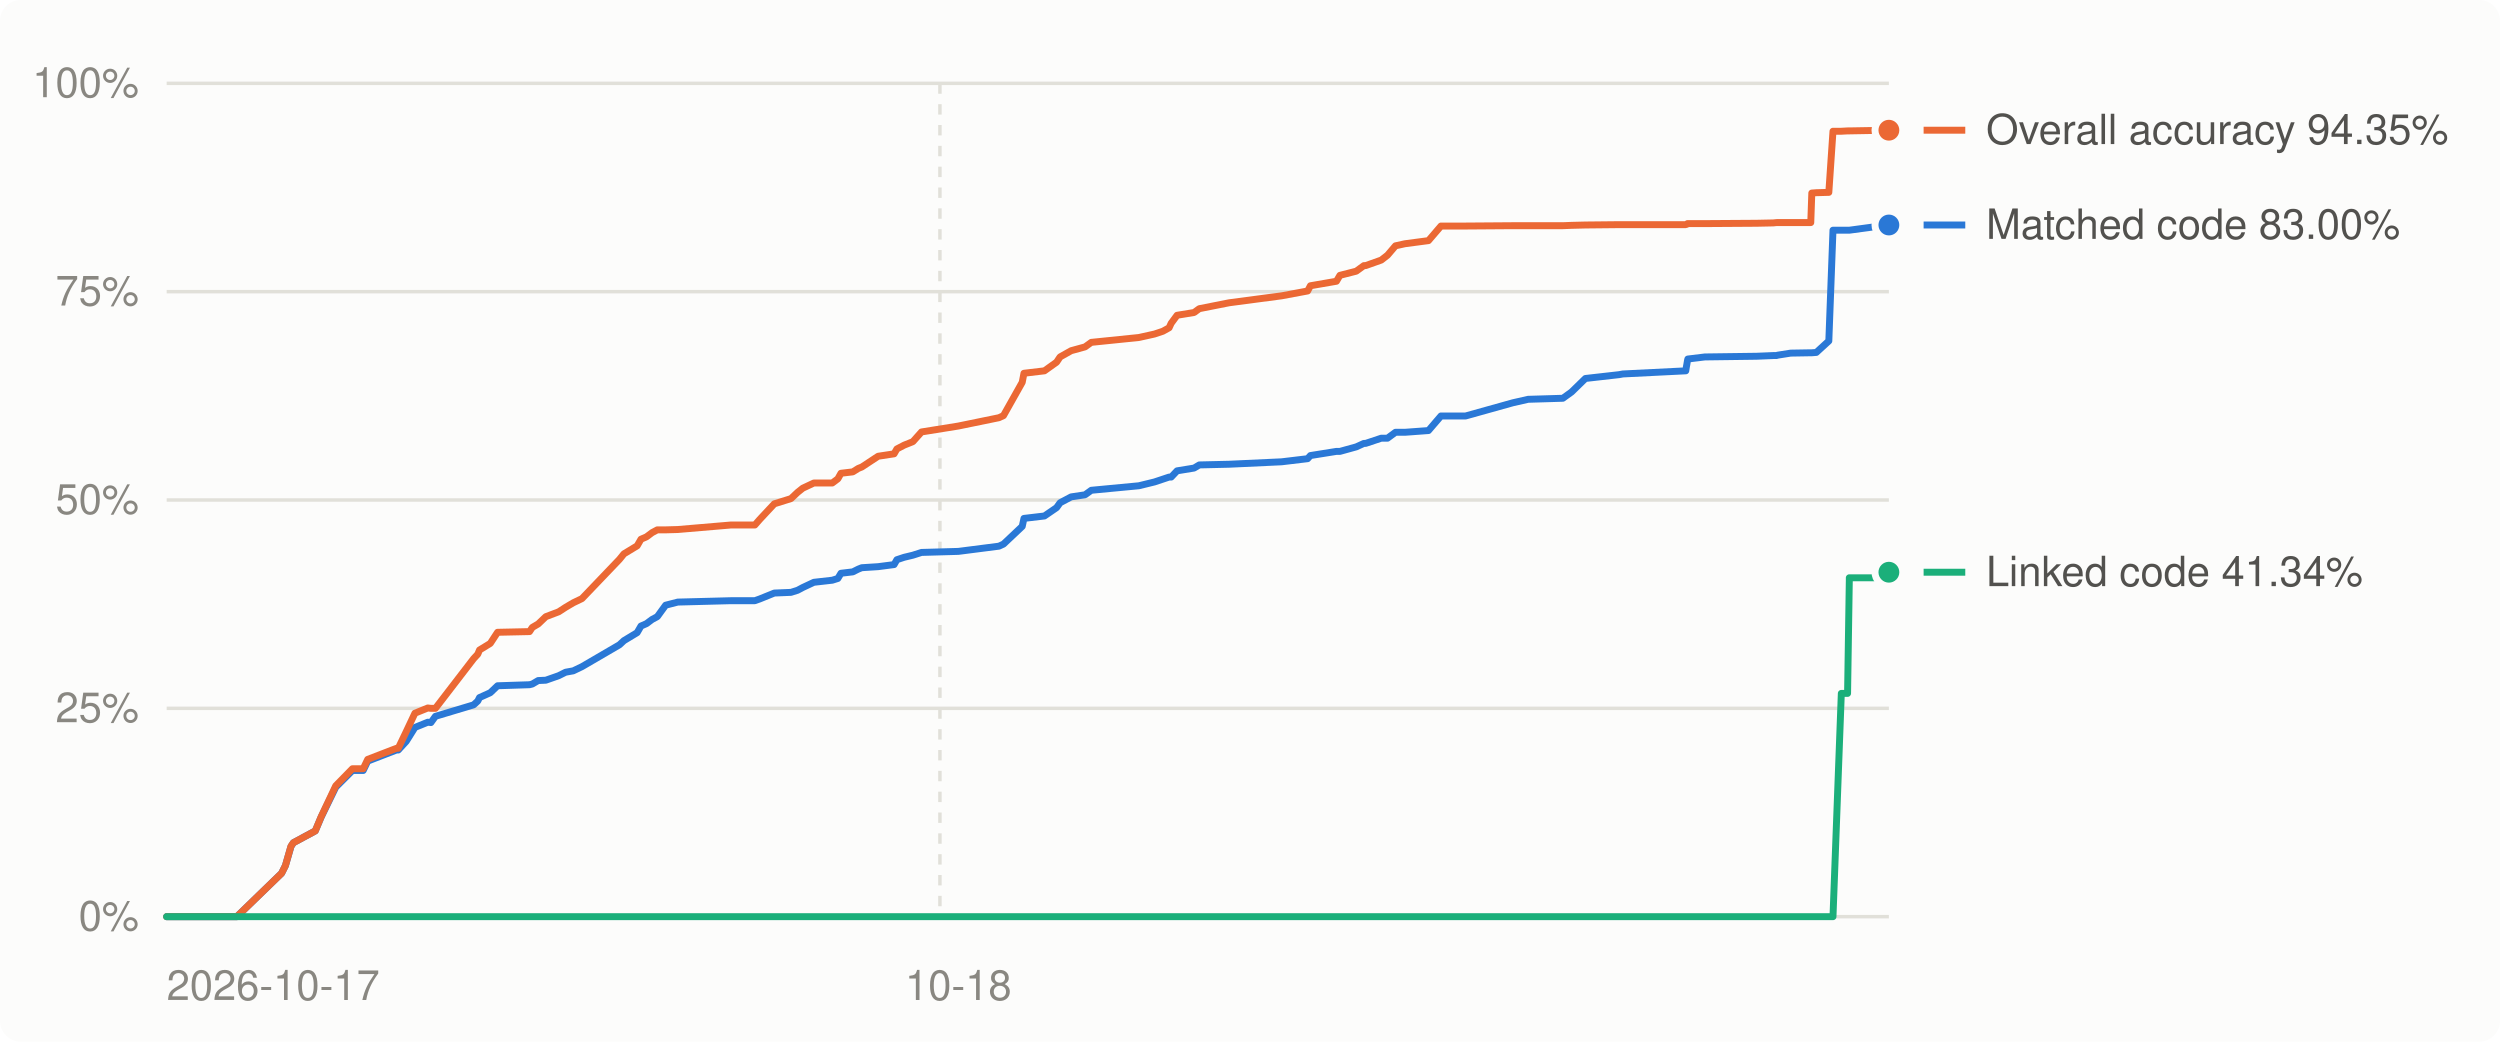
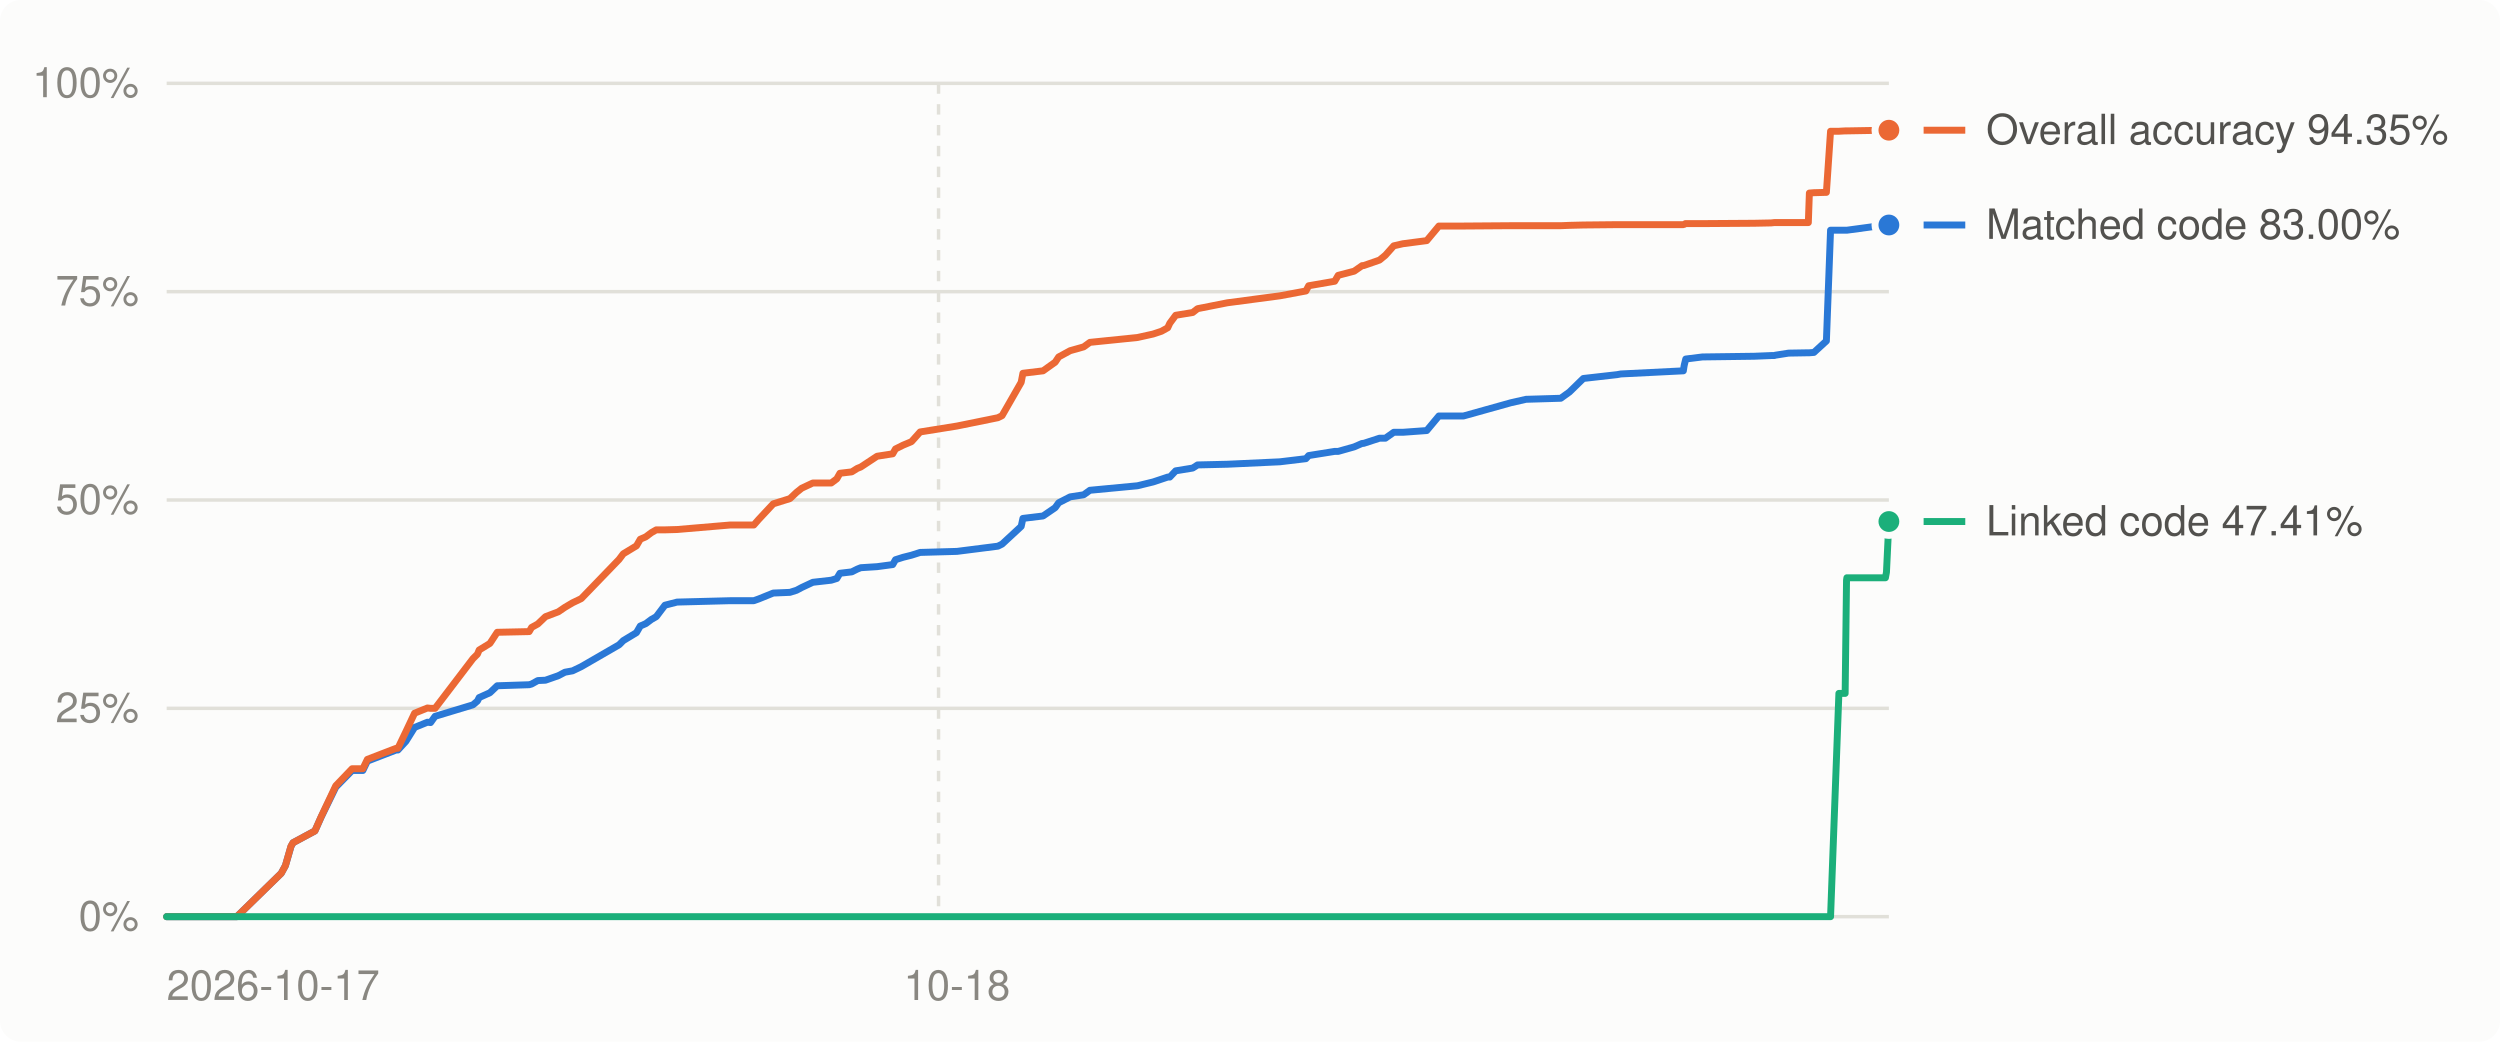
<svg xmlns="http://www.w3.org/2000/svg" viewBox="0 0 720 300" width="720" height="300" role="img" aria-label="Decompilation progress over time">
  <style>
.bg{fill:#fcfcfb}.grid{stroke:#e1e0d9}.muted{fill:#898781}.lbl{fill:#52514e}.ln0{stroke:#2a78d6}.dot0{fill:#2a78d6;stroke:#fcfcfb}.ln1{stroke:#eb6834}.dot1{fill:#eb6834;stroke:#fcfcfb}.ln2{stroke:#1baf7a}.dot2{fill:#1baf7a;stroke:#fcfcfb}
@media (prefers-color-scheme: dark){.bg{fill:#1a1a19}.grid{stroke:#2c2c2a}.muted{fill:#898781}.lbl{fill:#c3c2b7}.ln0{stroke:#3987e5}.dot0{fill:#3987e5;stroke:#1a1a19}.ln1{stroke:#d95926}.dot1{fill:#d95926;stroke:#1a1a19}.ln2{stroke:#199e70}.dot2{fill:#199e70;stroke:#1a1a19}}
text{font:12px -apple-system,BlinkMacSystemFont,'Segoe UI',Helvetica,Arial,sans-serif}
</style>
  <rect class="bg" width="720" height="300" rx="6" />
  <line x1="48" x2="544" y1="264.0" y2="264.0" class="grid" stroke-width="1" />
  <text x="40" y="268.0" class="muted" text-anchor="end">0%</text>
  <line x1="48" x2="544" y1="204.0" y2="204.0" class="grid" stroke-width="1" />
  <text x="40" y="208.0" class="muted" text-anchor="end">25%</text>
  <line x1="48" x2="544" y1="144.0" y2="144.0" class="grid" stroke-width="1" />
  <text x="40" y="148.0" class="muted" text-anchor="end">50%</text>
  <line x1="48" x2="544" y1="84.0" y2="84.0" class="grid" stroke-width="1" />
  <text x="40" y="88.0" class="muted" text-anchor="end">75%</text>
  <line x1="48" x2="544" y1="24.0" y2="24.0" class="grid" stroke-width="1" />
  <text x="40" y="28.0" class="muted" text-anchor="end">100%</text>
-   <line x1="270.7" x2="270.7" y1="24" y2="264" class="grid" stroke-width="1" stroke-dasharray="3 3" />
+   <line x1="270.3" x2="270.3" y1="24" y2="264" class="grid" stroke-width="1" stroke-dasharray="3 3" />
  <text class="muted" x="48.0" y="288" text-anchor="start">2026-10-17</text>
-   <text class="muted" x="276.0" y="288" text-anchor="middle">10-18</text>
-   <polyline points="48.0,264.0 68.2,264.0 81.1,251.5 82.2,249.3 83.8,243.8 84.5,242.7 90.8,239.3 92.5,235.3 96.7,226.7 101.5,221.9 104.6,221.9 105.9,219.2 114.2,216.0 114.7,216.0 117.0,213.5 119.5,209.5 123.2,208.0 124.1,208.1 125.4,206.3 136.4,203.0 137.6,201.9 138.1,200.9 141.2,199.5 143.3,197.5 152.5,197.2 153.3,197.0 155.0,196.0 157.2,195.9 160.9,194.6 162.9,193.6 165.1,193.2 167.6,192.0 178.4,185.7 179.7,184.5 183.5,182.2 184.6,180.3 186.2,179.6 187.8,178.4 189.3,177.6 191.7,174.3 195.2,173.4 210.5,173.0 217.4,173.0 218.8,172.5 223.0,170.8 227.8,170.6 229.7,170.0 231.2,169.2 234.4,167.7 239.7,167.1 241.3,166.6 242.2,165.1 245.6,164.7 247.2,163.9 248.2,163.5 252.9,163.2 257.5,162.6 258.3,161.2 260.4,160.5 262.9,159.9 265.4,159.1 276.0,158.8 287.7,157.3 289.0,156.7 294.4,151.6 294.9,149.3 300.8,148.6 304.3,146.2 305.3,144.8 308.5,143.1 312.5,142.5 314.3,141.2 328.0,139.9 332.5,138.8 334.9,138.0 336.7,137.4 337.3,137.4 339.0,135.6 343.9,134.8 345.4,133.9 354.0,133.7 369.1,133.0 376.6,132.1 377.4,131.2 384.9,130.0 385.9,130.0 390.6,128.7 392.8,127.7 393.3,127.7 397.8,126.2 399.6,126.2 401.9,124.5 404.6,124.5 411.4,124.0 415.0,119.8 422.1,119.8 435.7,116.0 440.1,115.0 450.1,114.7 452.6,112.9 456.6,109.0 466.3,107.9 467.4,107.7 485.5,106.8 485.7,105.5 485.8,105.0 486.0,103.8 486.1,103.4 491.0,102.8 505.9,102.6 510.7,102.4 511.7,102.4 511.9,102.3 515.7,101.7 521.5,101.6 521.8,101.6 523.1,101.5 526.7,98.2 527.9,66.3 530.3,66.3 532.1,66.3 532.6,66.3 532.6,66.3 543.7,64.8 544.0,64.8" fill="none" class="ln0" stroke-width="2" stroke-linejoin="round" stroke-linecap="round" />
-   <polyline points="48.0,264.0 68.2,264.0 81.1,251.5 82.2,249.3 83.8,243.7 84.5,242.7 90.8,239.3 92.5,235.2 96.7,226.3 101.5,221.4 104.6,221.4 105.9,218.7 114.2,215.5 114.7,215.5 117.0,210.7 119.5,205.4 123.2,203.9 124.1,204.0 125.4,204.0 136.4,189.7 137.6,188.4 138.1,187.2 141.2,185.3 143.3,182.1 152.5,181.9 153.3,180.7 155.0,179.7 157.2,177.6 160.9,176.2 162.9,174.9 165.1,173.6 167.6,172.4 178.4,161.1 179.7,159.5 183.5,157.2 184.6,155.3 186.2,154.6 187.8,153.4 189.3,152.6 191.7,152.6 195.2,152.5 210.5,151.2 217.4,151.2 218.8,149.6 223.0,145.1 227.8,143.6 229.7,141.8 231.2,140.6 234.4,139.1 239.7,139.1 241.3,137.9 242.2,136.3 245.6,135.9 247.2,134.9 248.2,134.5 252.9,131.4 257.5,130.7 258.3,129.3 260.4,128.2 262.9,127.2 265.4,124.4 276.0,122.7 287.7,120.3 289.0,119.7 294.4,110.1 294.9,107.5 300.8,106.8 304.3,104.3 305.3,102.8 308.5,101.0 312.5,99.9 314.3,98.6 328.0,97.2 332.5,96.2 334.9,95.4 336.7,94.4 337.3,93.1 339.0,90.8 343.9,90.0 345.4,88.9 354.0,87.2 369.1,85.2 376.6,83.8 377.4,82.3 384.9,81.0 385.9,79.3 390.6,78.1 392.8,76.5 393.3,76.5 397.8,74.9 399.6,73.5 401.9,70.8 404.6,70.2 411.4,69.3 415.0,65.1 422.1,65.1 435.7,65.0 440.1,65.0 450.1,65.0 452.6,64.9 456.6,64.8 466.3,64.7 467.4,64.7 485.5,64.7 485.7,64.6 485.8,64.6 486.0,64.4 486.1,64.4 491.0,64.4 505.9,64.3 510.7,64.2 511.7,64.1 511.9,64.1 515.7,64.1 521.5,64.1 521.8,55.6 523.1,55.5 526.7,55.4 527.9,37.8 530.3,37.8 532.1,37.7 532.6,37.7 532.6,37.7 543.7,37.5 544.0,37.5" fill="none" class="ln1" stroke-width="2" stroke-linejoin="round" stroke-linecap="round" />
-   <polyline points="48.0,264.0 68.2,264.0 81.1,264.0 82.2,264.0 83.8,264.0 84.5,264.0 90.8,264.0 92.5,264.0 96.7,264.0 101.5,264.0 104.6,264.0 105.9,264.0 114.2,264.0 114.7,264.0 117.0,264.0 119.5,264.0 123.2,264.0 124.1,264.0 125.4,264.0 136.4,264.0 137.6,264.0 138.1,264.0 141.2,264.0 143.3,264.0 152.5,264.0 153.3,264.0 155.0,264.0 157.2,264.0 160.9,264.0 162.9,264.0 165.1,264.0 167.6,264.0 178.4,264.0 179.7,264.0 183.5,264.0 184.6,264.0 186.2,264.0 187.8,264.0 189.3,264.0 191.7,264.0 195.2,264.0 210.5,264.0 217.4,264.0 218.8,264.0 223.0,264.0 227.8,264.0 229.7,264.0 231.2,264.0 234.4,264.0 239.7,264.0 241.3,264.0 242.2,264.0 245.6,264.0 247.2,264.0 248.2,264.0 252.9,264.0 257.5,264.0 258.3,264.0 260.4,264.0 262.9,264.0 265.4,264.0 276.0,264.0 287.7,264.0 289.0,264.0 294.4,264.0 294.9,264.0 300.8,264.0 304.3,264.0 305.3,264.0 308.5,264.0 312.5,264.0 314.3,264.0 328.0,264.0 332.5,264.0 334.9,264.0 336.7,264.0 337.3,264.0 339.0,264.0 343.9,264.0 345.4,264.0 354.0,264.0 369.1,264.0 376.6,264.0 377.4,264.0 384.9,264.0 385.9,264.0 390.6,264.0 392.8,264.0 393.3,264.0 397.8,264.0 399.6,264.0 401.9,264.0 404.6,264.0 411.4,264.0 415.0,264.0 422.1,264.0 435.7,264.0 440.1,264.0 450.1,264.0 452.6,264.0 456.6,264.0 466.3,264.0 467.4,264.0 485.5,264.0 485.7,264.0 485.8,264.0 486.0,264.0 486.1,264.0 491.0,264.0 505.9,264.0 510.7,264.0 511.7,264.0 511.9,264.0 515.7,264.0 521.5,264.0 521.8,264.0 523.1,264.0 526.7,264.0 527.9,264.0 530.3,199.7 532.1,199.7 532.6,167.1 532.6,166.4 543.7,166.4 544.0,164.8" fill="none" class="ln2" stroke-width="2" stroke-linejoin="round" stroke-linecap="round" />
+   <text class="muted" x="275.6" y="288" text-anchor="middle">10-18</text>
+   <polyline points="48.0,264.0 68.2,264.0 81.0,251.5 82.2,249.3 83.8,243.8 84.4,242.7 90.7,239.3 92.5,235.3 96.7,226.7 101.4,221.9 104.5,221.9 105.8,219.2 114.1,216.0 114.6,216.0 116.9,213.5 119.4,209.5 123.1,208.0 124.0,208.1 125.3,206.3 136.2,203.0 137.5,201.9 138.0,200.9 141.1,199.5 143.2,197.5 152.4,197.2 153.1,197.0 154.9,196.0 157.1,195.9 160.8,194.6 162.7,193.6 164.9,193.2 167.4,192.0 178.3,185.7 179.5,184.5 183.3,182.2 184.4,180.3 186.0,179.6 187.6,178.4 189.0,177.6 191.5,174.3 195.0,173.4 210.3,173.0 217.1,173.0 218.5,172.5 222.7,170.8 227.5,170.6 229.4,170.0 230.9,169.2 234.1,167.7 239.4,167.1 241.0,166.6 241.9,165.1 245.3,164.7 246.9,163.9 247.9,163.5 252.6,163.2 257.1,162.6 257.9,161.2 260.1,160.5 262.5,159.9 265.0,159.1 275.6,158.8 287.4,157.3 288.6,156.7 294.1,151.6 294.6,149.3 300.4,148.6 303.9,146.2 304.9,144.8 308.2,143.1 312.1,142.5 313.9,141.2 327.6,139.9 332.1,138.8 334.5,138.0 336.3,137.4 336.9,137.4 338.6,135.6 343.5,134.8 344.9,133.9 353.5,133.7 368.6,133.0 376.1,132.1 376.9,131.2 384.4,130.0 385.4,130.0 390.0,128.7 392.3,127.7 392.7,127.7 397.3,126.2 399.0,126.2 401.4,124.5 404.0,124.5 410.9,124.0 414.4,119.8 421.5,119.8 435.1,116.0 439.5,115.0 449.5,114.7 452.0,112.9 456.0,109.0 465.7,107.9 466.8,107.7 484.8,106.8 485.0,105.5 485.1,105.0 485.4,103.8 485.5,103.4 490.3,102.8 505.2,102.6 510.1,102.4 511.0,102.4 511.3,102.3 515.1,101.7 520.8,101.6 521.1,101.6 522.4,101.5 526.0,98.2 527.2,66.3 529.6,66.3 531.4,66.3 531.8,66.3 531.9,66.3 543.0,64.8 543.3,64.8 544.0,64.8" fill="none" class="ln0" stroke-width="2" stroke-linejoin="round" stroke-linecap="round" />
+   <polyline points="48.0,264.0 68.2,264.0 81.0,251.5 82.2,249.3 83.8,243.7 84.4,242.7 90.7,239.3 92.5,235.2 96.7,226.3 101.4,221.4 104.5,221.4 105.8,218.7 114.1,215.5 114.6,215.5 116.9,210.7 119.4,205.4 123.1,203.9 124.0,204.0 125.3,204.0 136.2,189.7 137.5,188.4 138.0,187.2 141.1,185.3 143.2,182.1 152.4,181.9 153.1,180.7 154.9,179.7 157.1,177.6 160.8,176.2 162.7,174.9 164.9,173.6 167.4,172.4 178.3,161.1 179.5,159.5 183.3,157.2 184.4,155.3 186.0,154.6 187.6,153.4 189.0,152.6 191.5,152.6 195.0,152.5 210.3,151.2 217.1,151.2 218.5,149.6 222.7,145.1 227.5,143.6 229.4,141.8 230.9,140.6 234.1,139.1 239.4,139.1 241.0,137.9 241.9,136.3 245.3,135.9 246.9,134.9 247.9,134.5 252.6,131.4 257.1,130.7 257.9,129.3 260.1,128.2 262.5,127.2 265.0,124.4 275.6,122.7 287.4,120.3 288.6,119.7 294.1,110.1 294.6,107.5 300.4,106.8 303.9,104.3 304.9,102.8 308.2,101.0 312.1,99.9 313.9,98.6 327.6,97.2 332.1,96.2 334.5,95.4 336.3,94.4 336.9,93.1 338.6,90.8 343.5,90.0 344.9,88.9 353.5,87.2 368.6,85.2 376.1,83.8 376.9,82.3 384.4,81.0 385.4,79.3 390.0,78.1 392.3,76.5 392.7,76.5 397.3,74.9 399.0,73.5 401.4,70.8 404.0,70.2 410.9,69.3 414.4,65.1 421.5,65.1 435.1,65.0 439.5,65.0 449.5,65.0 452.0,64.9 456.0,64.8 465.7,64.7 466.8,64.7 484.8,64.7 485.0,64.6 485.1,64.6 485.4,64.4 485.5,64.4 490.3,64.4 505.2,64.3 510.1,64.2 511.0,64.1 511.3,64.1 515.1,64.1 520.8,64.1 521.1,55.6 522.4,55.5 526.0,55.4 527.2,37.8 529.6,37.8 531.4,37.7 531.8,37.7 531.9,37.7 543.0,37.5 543.3,37.5 544.0,37.5" fill="none" class="ln1" stroke-width="2" stroke-linejoin="round" stroke-linecap="round" />
+   <polyline points="48.0,264.0 68.2,264.0 81.0,264.0 82.2,264.0 83.8,264.0 84.4,264.0 90.7,264.0 92.5,264.0 96.7,264.0 101.4,264.0 104.5,264.0 105.8,264.0 114.1,264.0 114.6,264.0 116.9,264.0 119.4,264.0 123.1,264.0 124.0,264.0 125.3,264.0 136.2,264.0 137.5,264.0 138.0,264.0 141.1,264.0 143.2,264.0 152.4,264.0 153.1,264.0 154.9,264.0 157.1,264.0 160.8,264.0 162.7,264.0 164.9,264.0 167.4,264.0 178.3,264.0 179.5,264.0 183.3,264.0 184.4,264.0 186.0,264.0 187.6,264.0 189.0,264.0 191.5,264.0 195.0,264.0 210.3,264.0 217.1,264.0 218.5,264.0 222.7,264.0 227.5,264.0 229.4,264.0 230.9,264.0 234.1,264.0 239.4,264.0 241.0,264.0 241.9,264.0 245.3,264.0 246.9,264.0 247.9,264.0 252.6,264.0 257.1,264.0 257.9,264.0 260.1,264.0 262.5,264.0 265.0,264.0 275.6,264.0 287.4,264.0 288.6,264.0 294.1,264.0 294.6,264.0 300.4,264.0 303.9,264.0 304.9,264.0 308.2,264.0 312.1,264.0 313.9,264.0 327.6,264.0 332.1,264.0 334.5,264.0 336.3,264.0 336.9,264.0 338.6,264.0 343.5,264.0 344.9,264.0 353.5,264.0 368.6,264.0 376.1,264.0 376.9,264.0 384.4,264.0 385.4,264.0 390.0,264.0 392.3,264.0 392.7,264.0 397.3,264.0 399.0,264.0 401.4,264.0 404.0,264.0 410.9,264.0 414.4,264.0 421.5,264.0 435.1,264.0 439.5,264.0 449.5,264.0 452.0,264.0 456.0,264.0 465.7,264.0 466.8,264.0 484.8,264.0 485.0,264.0 485.1,264.0 485.4,264.0 485.5,264.0 490.3,264.0 505.2,264.0 510.1,264.0 511.0,264.0 511.3,264.0 515.1,264.0 520.8,264.0 521.1,264.0 522.4,264.0 526.0,264.0 527.2,264.0 529.6,199.7 531.4,199.7 531.8,167.1 531.9,166.4 543.0,166.4 543.3,164.8 544.0,150.2" fill="none" class="ln2" stroke-width="2" stroke-linejoin="round" stroke-linecap="round" />
  <circle cx="544.0" cy="64.8" r="4" class="dot0" stroke-width="2" />
  <circle cx="544.0" cy="37.5" r="4" class="dot1" stroke-width="2" />
-   <circle cx="544.0" cy="164.8" r="4" class="dot2" stroke-width="2" />
-   <line x1="554" x2="566" y1="164.8" y2="164.8" class="ln2" stroke-width="2" />
-   <text class="lbl" x="572" y="168.8">Linked code 41.34%</text>
+   <circle cx="544.0" cy="150.2" r="4" class="dot2" stroke-width="2" />
+   <line x1="554" x2="566" y1="150.2" y2="150.2" class="ln2" stroke-width="2" />
+   <text class="lbl" x="572" y="154.2">Linked code 47.41%</text>
  <line x1="554" x2="566" y1="64.8" y2="64.8" class="ln0" stroke-width="2" />
  <text class="lbl" x="572" y="68.8">Matched code 83.00%</text>
  <line x1="554" x2="566" y1="37.5" y2="37.5" class="ln1" stroke-width="2" />
  <text class="lbl" x="572" y="41.5">Overall accuracy 94.35%</text>
</svg>
